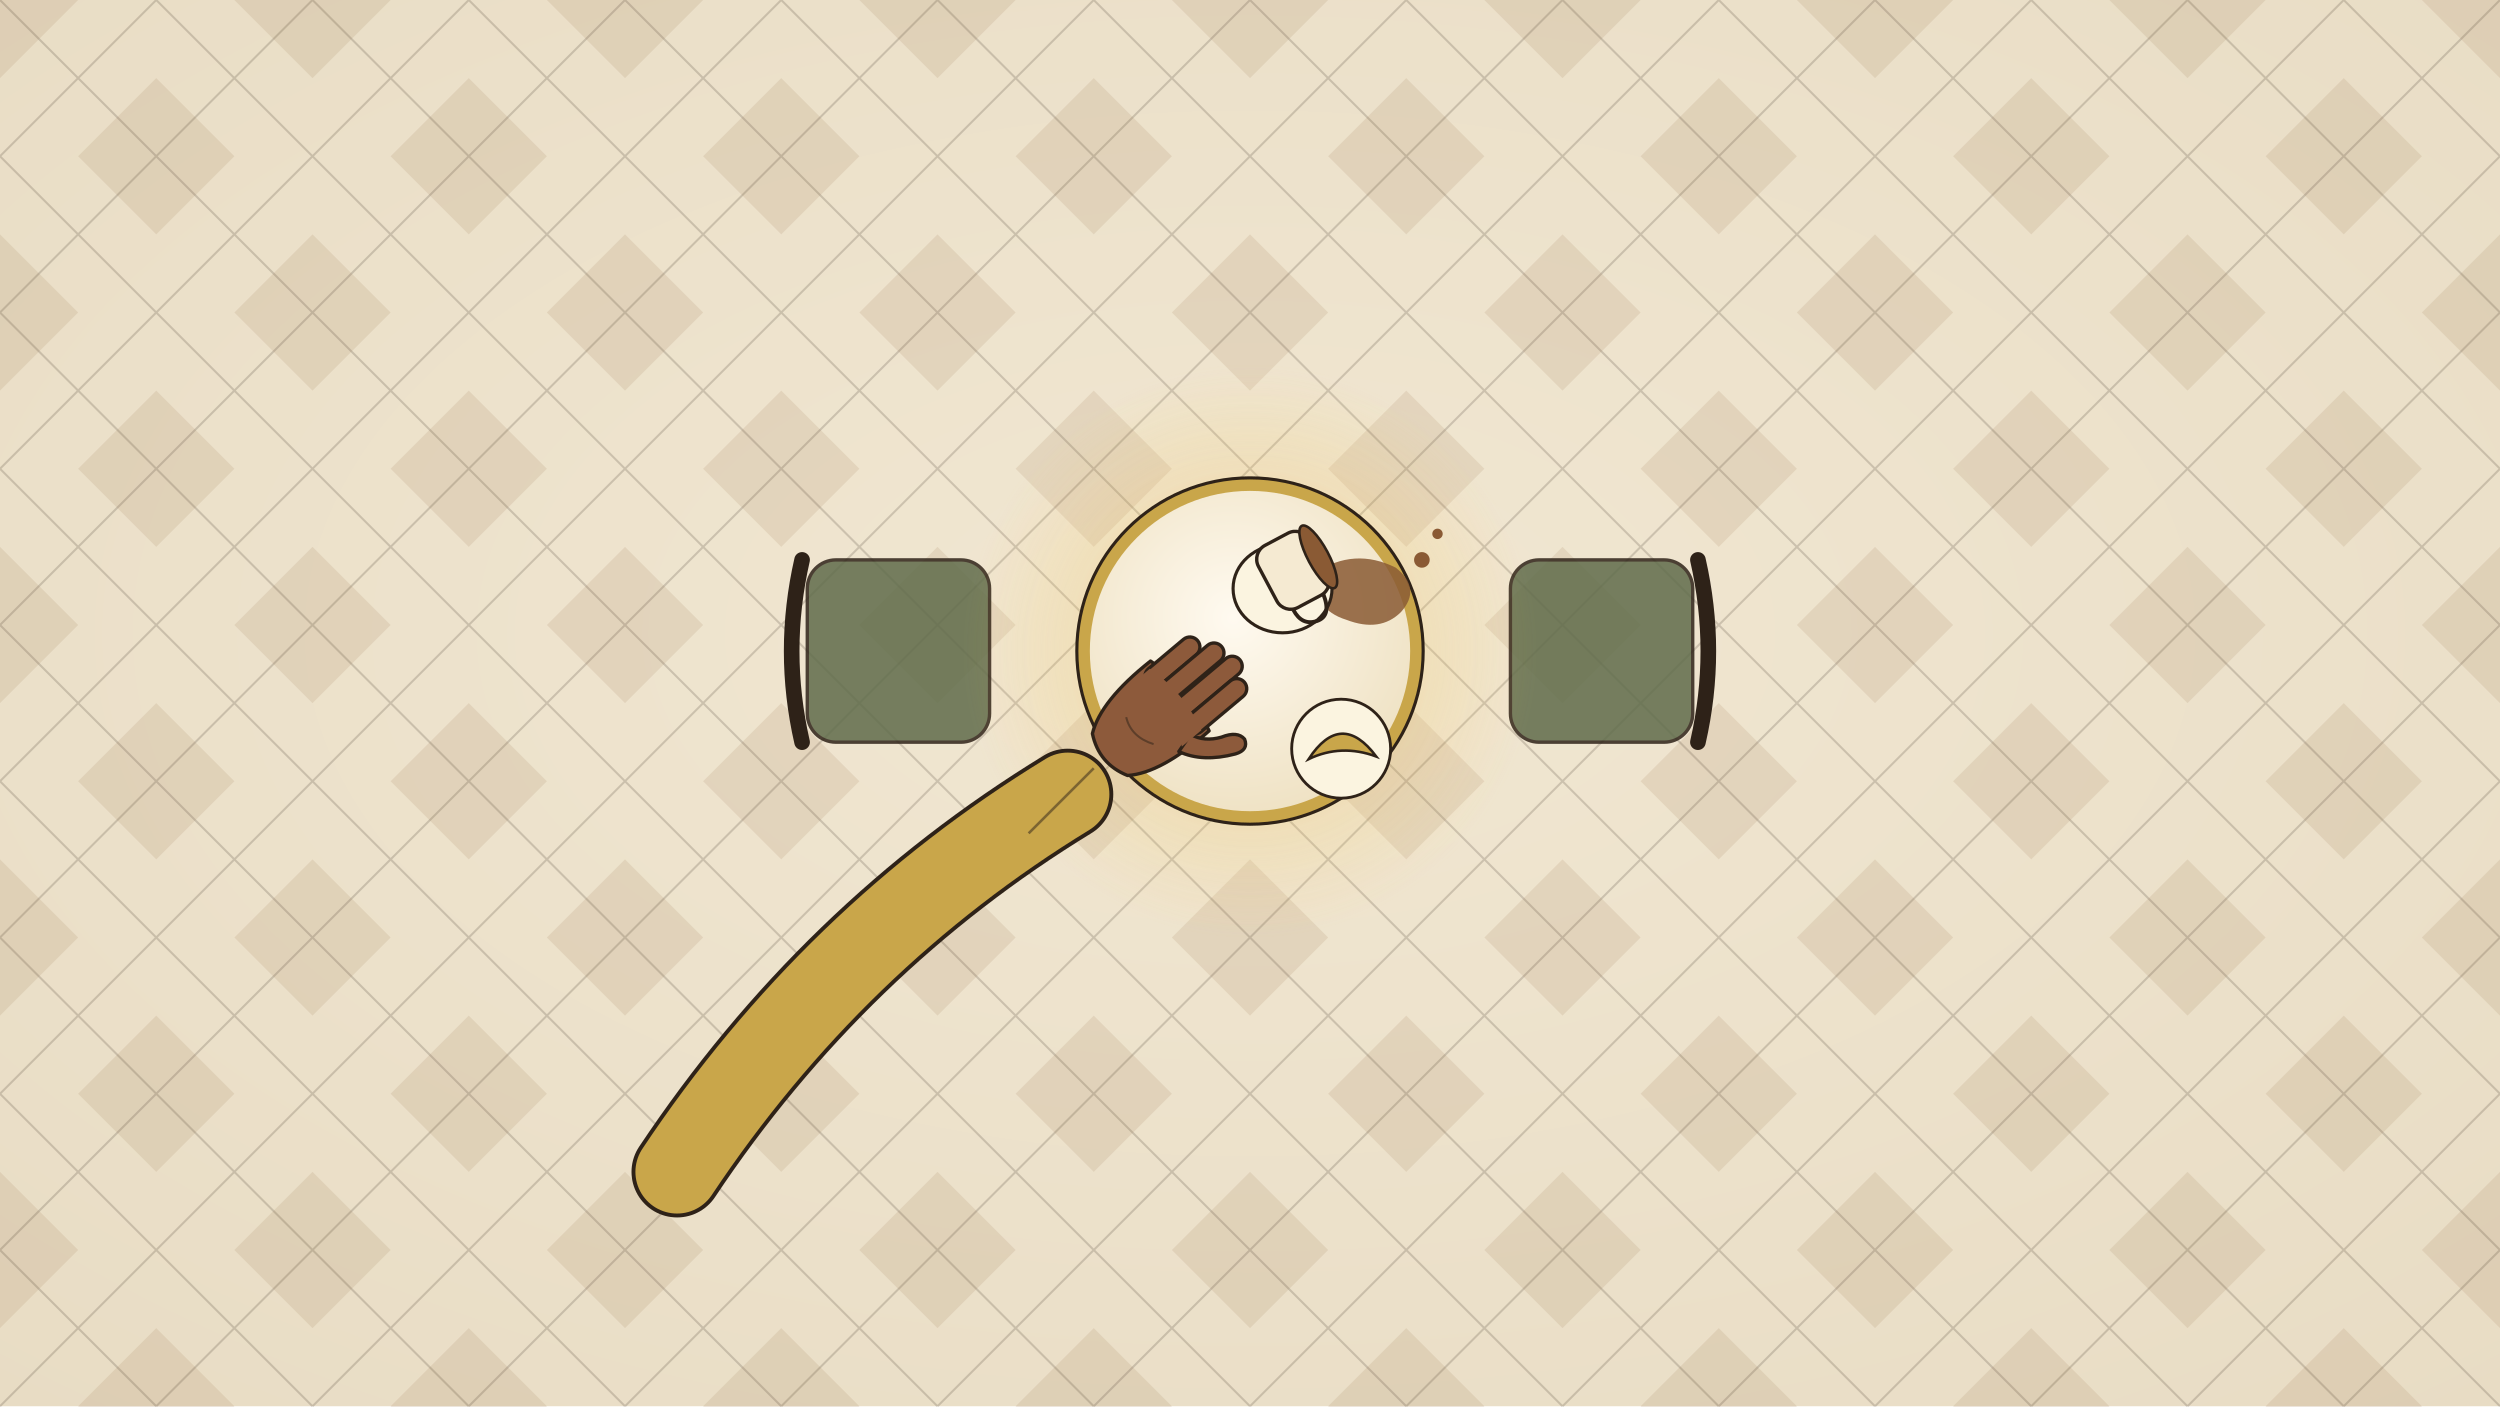
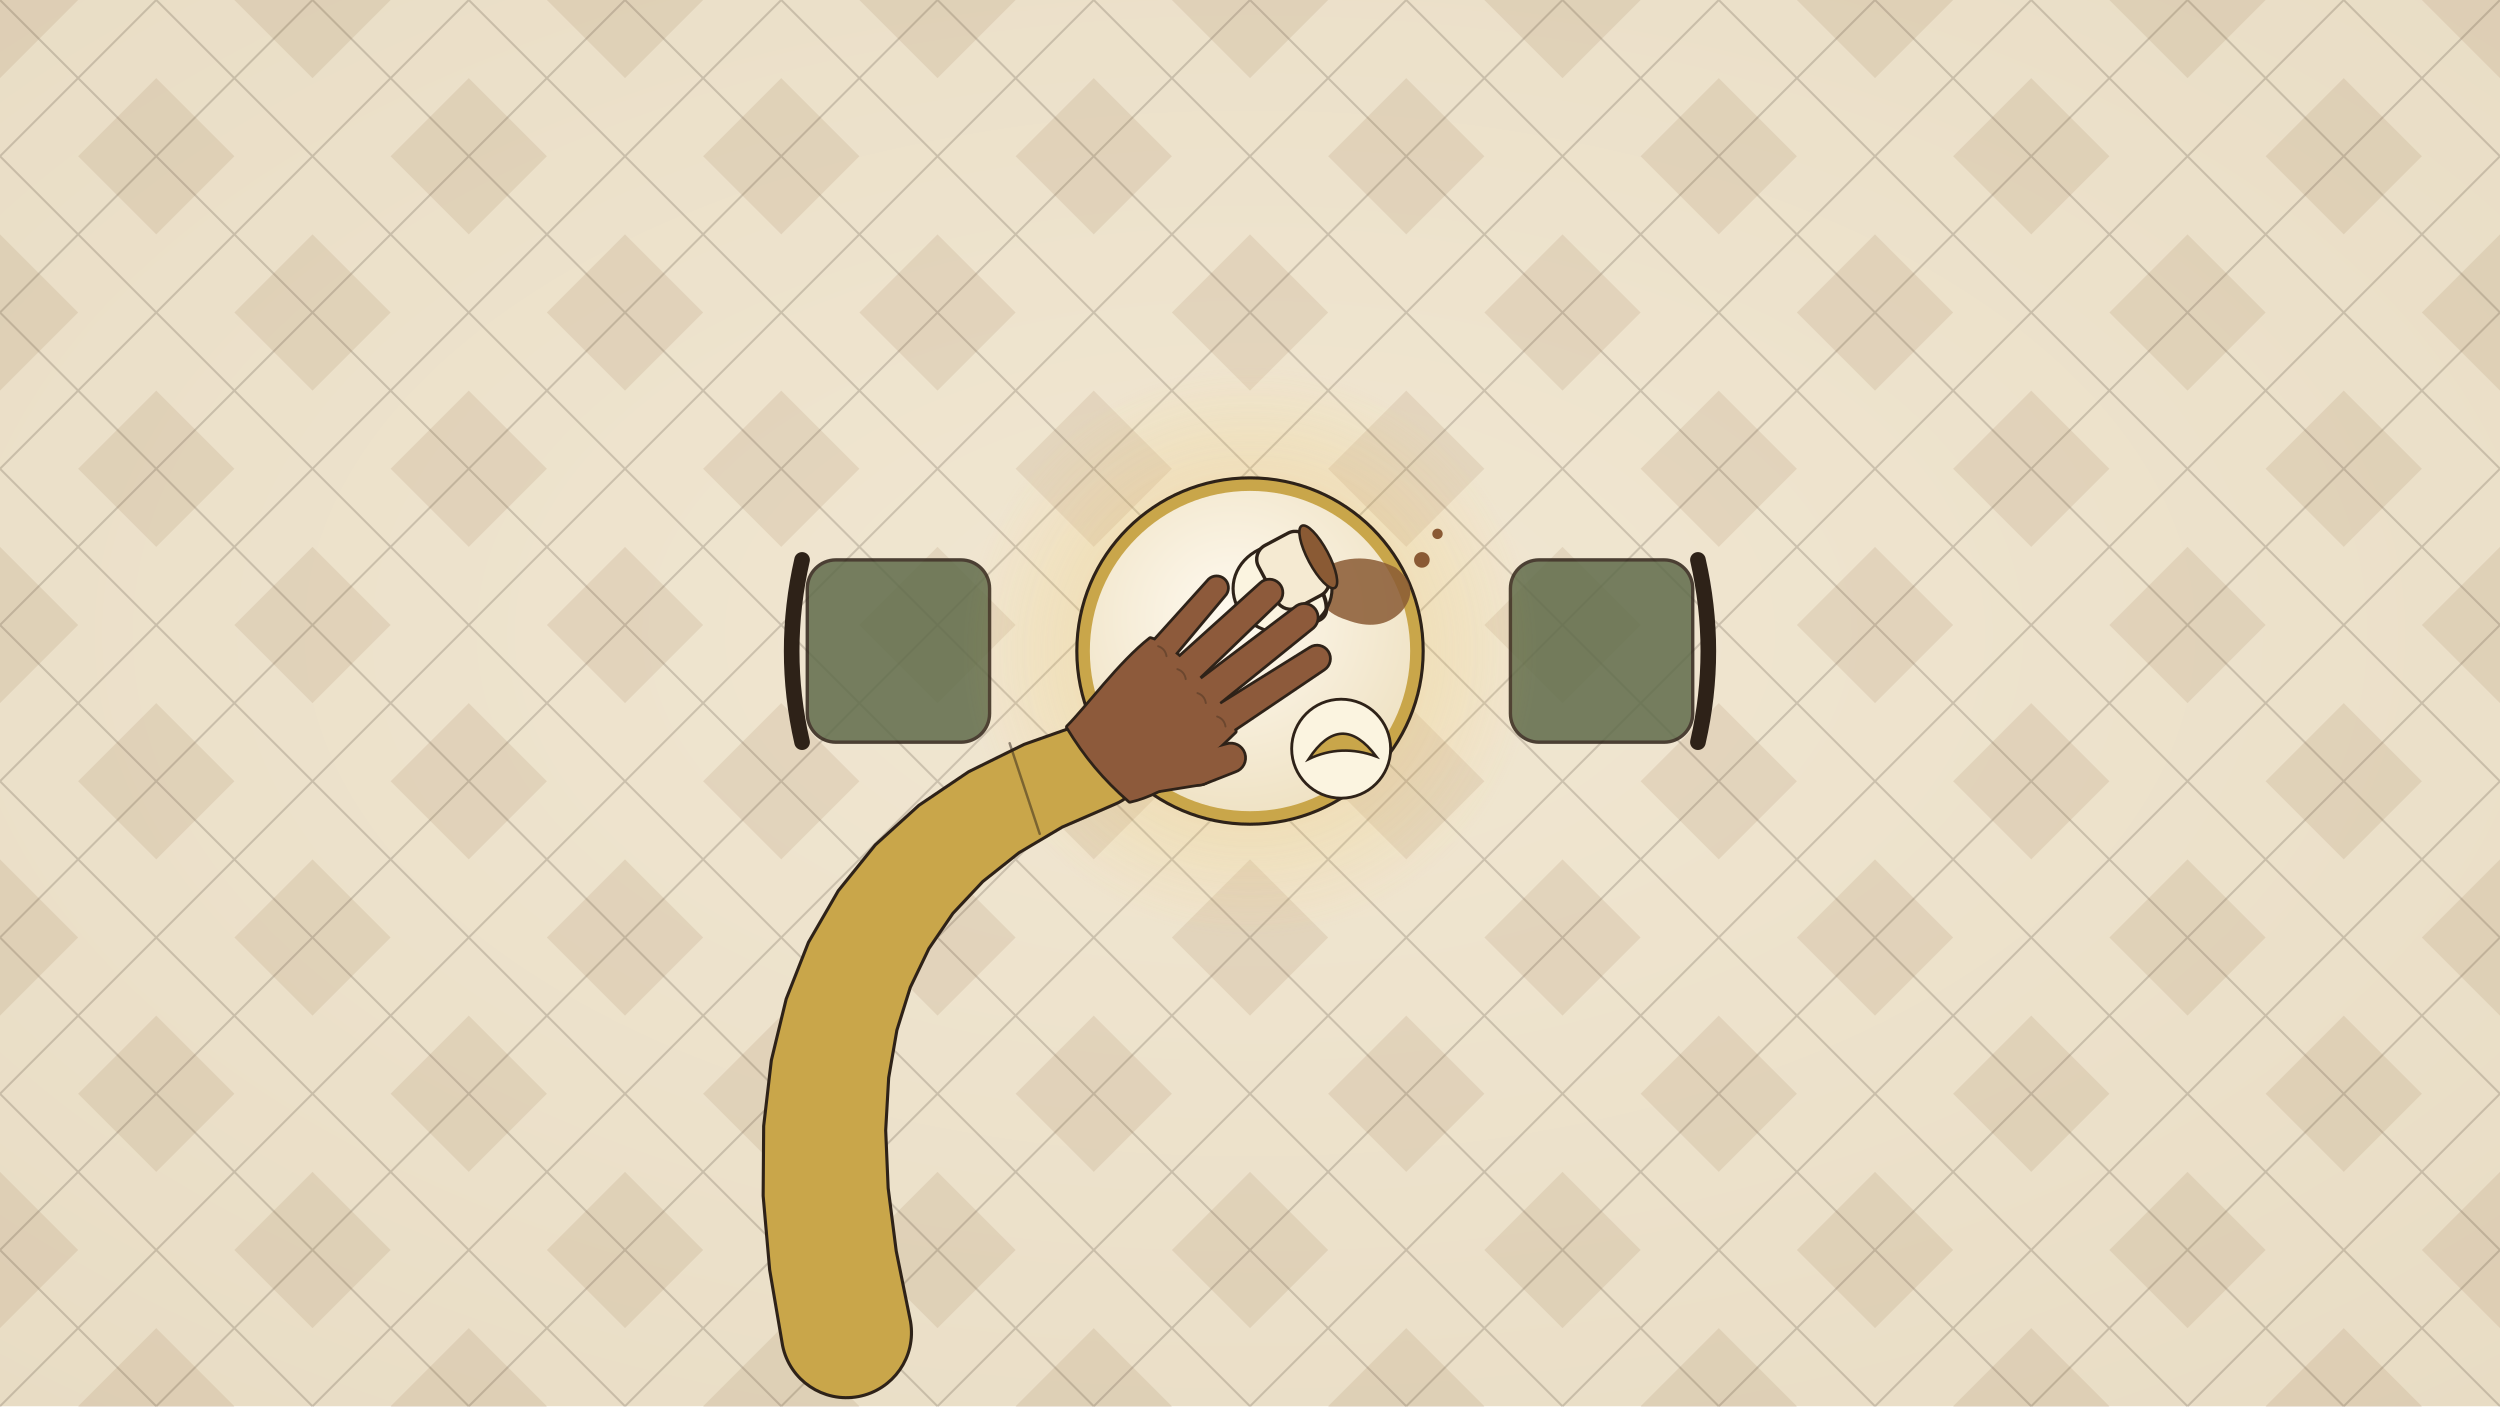
<svg xmlns="http://www.w3.org/2000/svg" viewBox="0 0 1920 1080" width="1920" height="1080">
  <defs>
    <radialGradient id="U038bg" cx="50%" cy="45%" r="75%">
      <stop offset="0" stop-color="#f1e7d2" />
      <stop offset="1" stop-color="#e8dcc4" />
    </radialGradient>
    <radialGradient id="U038gl" cx="50%" cy="50%" r="50%">
      <stop offset="0" stop-color="#f2c14e" stop-opacity="0.85" />
      <stop offset="0.45" stop-color="#f2c14e" stop-opacity="0.35" />
      <stop offset="1" stop-color="#f2c14e" stop-opacity="0" />
    </radialGradient>
    <radialGradient id="U038tab" cx="45%" cy="40%" r="60%">
      <stop offset="0" stop-color="#fffaf0" />
      <stop offset="1" stop-color="#efe2c4" />
    </radialGradient>
  </defs>
  <rect width="1920" height="1080" fill="url(#U038bg)" />
  <path d="M-1440 0 L-360 1080 M-1440 0 L-2520 1080 M-1320 0 L-240 1080 M-1320 0 L-2400 1080 M-1200 0 L-120 1080 M-1200 0 L-2280 1080 M-1080 0 L0 1080 M-1080 0 L-2160 1080 M-960 0 L120 1080 M-960 0 L-2040 1080 M-840 0 L240 1080 M-840 0 L-1920 1080 M-720 0 L360 1080 M-720 0 L-1800 1080 M-600 0 L480 1080 M-600 0 L-1680 1080 M-480 0 L600 1080 M-480 0 L-1560 1080 M-360 0 L720 1080 M-360 0 L-1440 1080 M-240 0 L840 1080 M-240 0 L-1320 1080 M-120 0 L960 1080 M-120 0 L-1200 1080 M0 0 L1080 1080 M0 0 L-1080 1080 M120 0 L1200 1080 M120 0 L-960 1080 M240 0 L1320 1080 M240 0 L-840 1080 M360 0 L1440 1080 M360 0 L-720 1080 M480 0 L1560 1080 M480 0 L-600 1080 M600 0 L1680 1080 M600 0 L-480 1080 M720 0 L1800 1080 M720 0 L-360 1080 M840 0 L1920 1080 M840 0 L-240 1080 M960 0 L2040 1080 M960 0 L-120 1080 M1080 0 L2160 1080 M1080 0 L0 1080 M1200 0 L2280 1080 M1200 0 L120 1080 M1320 0 L2400 1080 M1320 0 L240 1080 M1440 0 L2520 1080 M1440 0 L360 1080 M1560 0 L2640 1080 M1560 0 L480 1080 M1680 0 L2760 1080 M1680 0 L600 1080 M1800 0 L2880 1080 M1800 0 L720 1080 M1920 0 L3000 1080 M1920 0 L840 1080 M2040 0 L3120 1080 M2040 0 L960 1080 M2160 0 L3240 1080 M2160 0 L1080 1080 M2280 0 L3360 1080 M2280 0 L1200 1080 M2400 0 L3480 1080 M2400 0 L1320 1080 M2520 0 L3600 1080 M2520 0 L1440 1080 M2640 0 L3720 1080 M2640 0 L1560 1080 M2760 0 L3840 1080 M2760 0 L1680 1080 M2880 0 L3960 1080 M2880 0 L1800 1080 M3000 0 L4080 1080 M3000 0 L1920 1080 M3120 0 L4200 1080 M3120 0 L2040 1080 M3240 0 L4320 1080 M3240 0 L2160 1080 M3360 0 L4440 1080 M3360 0 L2280 1080 M3480 0 L4560 1080 M3480 0 L2400 1080" stroke="#2e2218" stroke-width="1.6" opacity="0.18" />
  <path d="M-240 -300 L-180 -240 L-240 -180 L-300 -240 Z M-240 -60 L-180 0 L-240 60 L-300 0 Z M-240 180 L-180 240 L-240 300 L-300 240 Z M-240 420 L-180 480 L-240 540 L-300 480 Z M-240 660 L-180 720 L-240 780 L-300 720 Z M-240 900 L-180 960 L-240 1020 L-300 960 Z M-240 1140 L-180 1200 L-240 1260 L-300 1200 Z M-120 -180 L-60 -120 L-120 -60 L-180 -120 Z M-120 60 L-60 120 L-120 180 L-180 120 Z M-120 300 L-60 360 L-120 420 L-180 360 Z M-120 540 L-60 600 L-120 660 L-180 600 Z M-120 780 L-60 840 L-120 900 L-180 840 Z M-120 1020 L-60 1080 L-120 1140 L-180 1080 Z M-120 1260 L-60 1320 L-120 1380 L-180 1320 Z M0 -300 L60 -240 L0 -180 L-60 -240 Z M0 -60 L60 0 L0 60 L-60 0 Z M0 180 L60 240 L0 300 L-60 240 Z M0 420 L60 480 L0 540 L-60 480 Z M0 660 L60 720 L0 780 L-60 720 Z M0 900 L60 960 L0 1020 L-60 960 Z M0 1140 L60 1200 L0 1260 L-60 1200 Z M120 -180 L180 -120 L120 -60 L60 -120 Z M120 60 L180 120 L120 180 L60 120 Z M120 300 L180 360 L120 420 L60 360 Z M120 540 L180 600 L120 660 L60 600 Z M120 780 L180 840 L120 900 L60 840 Z M120 1020 L180 1080 L120 1140 L60 1080 Z M120 1260 L180 1320 L120 1380 L60 1320 Z M240 -300 L300 -240 L240 -180 L180 -240 Z M240 -60 L300 0 L240 60 L180 0 Z M240 180 L300 240 L240 300 L180 240 Z M240 420 L300 480 L240 540 L180 480 Z M240 660 L300 720 L240 780 L180 720 Z M240 900 L300 960 L240 1020 L180 960 Z M240 1140 L300 1200 L240 1260 L180 1200 Z M360 -180 L420 -120 L360 -60 L300 -120 Z M360 60 L420 120 L360 180 L300 120 Z M360 300 L420 360 L360 420 L300 360 Z M360 540 L420 600 L360 660 L300 600 Z M360 780 L420 840 L360 900 L300 840 Z M360 1020 L420 1080 L360 1140 L300 1080 Z M360 1260 L420 1320 L360 1380 L300 1320 Z M480 -300 L540 -240 L480 -180 L420 -240 Z M480 -60 L540 0 L480 60 L420 0 Z M480 180 L540 240 L480 300 L420 240 Z M480 420 L540 480 L480 540 L420 480 Z M480 660 L540 720 L480 780 L420 720 Z M480 900 L540 960 L480 1020 L420 960 Z M480 1140 L540 1200 L480 1260 L420 1200 Z M600 -180 L660 -120 L600 -60 L540 -120 Z M600 60 L660 120 L600 180 L540 120 Z M600 300 L660 360 L600 420 L540 360 Z M600 540 L660 600 L600 660 L540 600 Z M600 780 L660 840 L600 900 L540 840 Z M600 1020 L660 1080 L600 1140 L540 1080 Z M600 1260 L660 1320 L600 1380 L540 1320 Z M720 -300 L780 -240 L720 -180 L660 -240 Z M720 -60 L780 0 L720 60 L660 0 Z M720 180 L780 240 L720 300 L660 240 Z M720 420 L780 480 L720 540 L660 480 Z M720 660 L780 720 L720 780 L660 720 Z M720 900 L780 960 L720 1020 L660 960 Z M720 1140 L780 1200 L720 1260 L660 1200 Z M840 -180 L900 -120 L840 -60 L780 -120 Z M840 60 L900 120 L840 180 L780 120 Z M840 300 L900 360 L840 420 L780 360 Z M840 540 L900 600 L840 660 L780 600 Z M840 780 L900 840 L840 900 L780 840 Z M840 1020 L900 1080 L840 1140 L780 1080 Z M840 1260 L900 1320 L840 1380 L780 1320 Z M960 -300 L1020 -240 L960 -180 L900 -240 Z M960 -60 L1020 0 L960 60 L900 0 Z M960 180 L1020 240 L960 300 L900 240 Z M960 420 L1020 480 L960 540 L900 480 Z M960 660 L1020 720 L960 780 L900 720 Z M960 900 L1020 960 L960 1020 L900 960 Z M960 1140 L1020 1200 L960 1260 L900 1200 Z M1080 -180 L1140 -120 L1080 -60 L1020 -120 Z M1080 60 L1140 120 L1080 180 L1020 120 Z M1080 300 L1140 360 L1080 420 L1020 360 Z M1080 540 L1140 600 L1080 660 L1020 600 Z M1080 780 L1140 840 L1080 900 L1020 840 Z M1080 1020 L1140 1080 L1080 1140 L1020 1080 Z M1080 1260 L1140 1320 L1080 1380 L1020 1320 Z M1200 -300 L1260 -240 L1200 -180 L1140 -240 Z M1200 -60 L1260 0 L1200 60 L1140 0 Z M1200 180 L1260 240 L1200 300 L1140 240 Z M1200 420 L1260 480 L1200 540 L1140 480 Z M1200 660 L1260 720 L1200 780 L1140 720 Z M1200 900 L1260 960 L1200 1020 L1140 960 Z M1200 1140 L1260 1200 L1200 1260 L1140 1200 Z M1320 -180 L1380 -120 L1320 -60 L1260 -120 Z M1320 60 L1380 120 L1320 180 L1260 120 Z M1320 300 L1380 360 L1320 420 L1260 360 Z M1320 540 L1380 600 L1320 660 L1260 600 Z M1320 780 L1380 840 L1320 900 L1260 840 Z M1320 1020 L1380 1080 L1320 1140 L1260 1080 Z M1320 1260 L1380 1320 L1320 1380 L1260 1320 Z M1440 -300 L1500 -240 L1440 -180 L1380 -240 Z M1440 -60 L1500 0 L1440 60 L1380 0 Z M1440 180 L1500 240 L1440 300 L1380 240 Z M1440 420 L1500 480 L1440 540 L1380 480 Z M1440 660 L1500 720 L1440 780 L1380 720 Z M1440 900 L1500 960 L1440 1020 L1380 960 Z M1440 1140 L1500 1200 L1440 1260 L1380 1200 Z M1560 -180 L1620 -120 L1560 -60 L1500 -120 Z M1560 60 L1620 120 L1560 180 L1500 120 Z M1560 300 L1620 360 L1560 420 L1500 360 Z M1560 540 L1620 600 L1560 660 L1500 600 Z M1560 780 L1620 840 L1560 900 L1500 840 Z M1560 1020 L1620 1080 L1560 1140 L1500 1080 Z M1560 1260 L1620 1320 L1560 1380 L1500 1320 Z M1680 -300 L1740 -240 L1680 -180 L1620 -240 Z M1680 -60 L1740 0 L1680 60 L1620 0 Z M1680 180 L1740 240 L1680 300 L1620 240 Z M1680 420 L1740 480 L1680 540 L1620 480 Z M1680 660 L1740 720 L1680 780 L1620 720 Z M1680 900 L1740 960 L1680 1020 L1620 960 Z M1680 1140 L1740 1200 L1680 1260 L1620 1200 Z M1800 -180 L1860 -120 L1800 -60 L1740 -120 Z M1800 60 L1860 120 L1800 180 L1740 120 Z M1800 300 L1860 360 L1800 420 L1740 360 Z M1800 540 L1860 600 L1800 660 L1740 600 Z M1800 780 L1860 840 L1800 900 L1740 840 Z M1800 1020 L1860 1080 L1800 1140 L1740 1080 Z M1800 1260 L1860 1320 L1800 1380 L1740 1320 Z M1920 -300 L1980 -240 L1920 -180 L1860 -240 Z M1920 -60 L1980 0 L1920 60 L1860 0 Z M1920 180 L1980 240 L1920 300 L1860 240 Z M1920 420 L1980 480 L1920 540 L1860 480 Z M1920 660 L1980 720 L1920 780 L1860 720 Z M1920 900 L1980 960 L1920 1020 L1860 960 Z M1920 1140 L1980 1200 L1920 1260 L1860 1200 Z M2040 -180 L2100 -120 L2040 -60 L1980 -120 Z M2040 60 L2100 120 L2040 180 L1980 120 Z M2040 300 L2100 360 L2040 420 L1980 360 Z M2040 540 L2100 600 L2040 660 L1980 600 Z M2040 780 L2100 840 L2040 900 L1980 840 Z M2040 1020 L2100 1080 L2040 1140 L1980 1080 Z M2040 1260 L2100 1320 L2040 1380 L1980 1320 Z M2160 -300 L2220 -240 L2160 -180 L2100 -240 Z M2160 -60 L2220 0 L2160 60 L2100 0 Z M2160 180 L2220 240 L2160 300 L2100 240 Z M2160 420 L2220 480 L2160 540 L2100 480 Z M2160 660 L2220 720 L2160 780 L2100 720 Z M2160 900 L2220 960 L2160 1020 L2100 960 Z M2160 1140 L2220 1200 L2160 1260 L2100 1200 Z M2280 -180 L2340 -120 L2280 -60 L2220 -120 Z M2280 60 L2340 120 L2280 180 L2220 120 Z M2280 300 L2340 360 L2280 420 L2220 360 Z M2280 540 L2340 600 L2280 660 L2220 600 Z M2280 780 L2340 840 L2280 900 L2220 840 Z M2280 1020 L2340 1080 L2280 1140 L2220 1080 Z M2280 1260 L2340 1320 L2280 1380 L2220 1320 Z" fill="#8a5a34" opacity="0.12" />
  <g transform="rotate(0 690 500)">
    <rect x="620" y="430" width="140" height="140" rx="22" fill="#5f6b4a" opacity="0.85" stroke="#2e2218" stroke-width="2.6" />
    <path d="M616 430 Q600 500 616 570" stroke="#2e2218" stroke-width="12" fill="none" stroke-linecap="round" />
  </g>
  <g transform="rotate(180 1230 500)">
    <rect x="1160" y="430" width="140" height="140" rx="22" fill="#5f6b4a" opacity="0.85" stroke="#2e2218" stroke-width="2.6" />
    <path d="M1156 430 Q1140 500 1156 570" stroke="#2e2218" stroke-width="12" fill="none" stroke-linecap="round" />
  </g>
  <g id="mv-glint-core">
    <circle cx="960" cy="500" r="220" fill="url(#U038gl)" opacity="0.7" />
  </g>
  <circle cx="960" cy="500" r="128" fill="url(#U038tab)" stroke="#c9a64a" stroke-width="10" />
  <circle cx="960" cy="500" r="133" fill="none" stroke="#2e2218" stroke-width="2.4" />
  <circle cx="1030" cy="575" r="38" fill="#fbf4e0" stroke="#2e2218" stroke-width="2.2" />
  <path d="M1005 583 Q1030 545 1057 581 Q1030 571 1005 583 Z" fill="#c9a64a" stroke="#2e2218" stroke-width="2" />
  <path d="M1010 440 Q1040 420 1072 436 Q1092 452 1076 470 Q1060 486 1034 476 Q1008 468 1010 440 Z" fill="#8a5a34" opacity="0.85" />
  <ellipse cx="985" cy="452" rx="38" ry="34" fill="#fbf4e0" stroke="#2e2218" stroke-width="2.4" />
  <g transform="rotate(62 985 440)">
    <rect x="960" y="410" width="54" height="44" rx="12" fill="#f5ead2" stroke="#2e2218" stroke-width="2.6" />
    <path d="M1014 420 q18 2 16 14 q-2 12 -16 12" stroke="#2e2218" stroke-width="3" fill="none" />
    <ellipse cx="987" cy="410" rx="27" ry="8" fill="#8a5a34" stroke="#2e2218" stroke-width="2" />
  </g>
  <g id="mv-cells-drops">
    <circle cx="1092" cy="430" r="6" fill="#8a5a34" />
    <circle cx="1104" cy="410" r="4" fill="#8a5a34" />
  </g>
-   <path d="M520 900 Q640 720 820 610" stroke="#2e2218" stroke-width="70" stroke-linecap="round" fill="none" />
-   <path d="M520 900 Q640 720 820 610" stroke="#c9a64a" stroke-width="64" stroke-linecap="round" fill="none" />
  <path d="M790 640 L840 590" stroke="#2e2218" stroke-width="2" opacity="0.5" />
-   <g id="mv-hand-lefty">
-     <g transform="translate(890 548) rotate(50) scale(0.7)">
-       <path d="M-50 -30 Q-52 40 -30 70 Q0 86 30 70 Q52 40 50 -30 Q0 -44 -50 -30 Z" fill="#8d5a3b" stroke="#2e2218" stroke-width="3.71" stroke-linejoin="round" />
-       <rect x="-45" y="-84" width="22" height="72" rx="11" fill="#8d5a3b" stroke="#2e2218" stroke-width="3.71" />
-       <rect x="-23" y="-100" width="22" height="88" rx="11" fill="#8d5a3b" stroke="#2e2218" stroke-width="3.71" />
-       <rect x="1" y="-106" width="22" height="94" rx="11" fill="#8d5a3b" stroke="#2e2218" stroke-width="3.71" />
-       <rect x="23" y="-94" width="22" height="82" rx="11" fill="#8d5a3b" stroke="#2e2218" stroke-width="3.71" />
-       <path d="M46 10 Q72 -2 88 -36 Q94 -50 82 -54 Q70 -54 64 -36 Q56 -18 40 -12 Z" fill="#8d5a3b" stroke="#2e2218" stroke-width="3.71" stroke-linejoin="round" />
-       <path d="M-44 -24 Q0 -36 44 -24 L44 4 L40 2 L-44 4 Z" fill="#8d5a3b" />
-       <path d="M-20 30 Q0 40 22 26" fill="none" stroke="#2e2218" stroke-width="2.29" opacity="0.5" />
+   <g>
+     <g class="mv mv-limb-lefty-1" data-pivot="650.1 1024.1" data-amp="1">
+       <path d="M699.3,1015.0 L688.3,960.8 L682.1,912.4 L680.2,868.1 L682.5,827.7 L688.8,791.2 L699.1,758.3 L713.4,728.5 L731.8,701.5 L754.8,677.0 L782.6,654.9 L815.8,635.2 L856.1,617.7 A33.3,33.3 0 0 0 831.7,555.7 L786.5,571.7 L743.9,592.7 L705.7,618.5 L672.2,648.9 L643.8,684.1 L620.9,723.7 L603.8,767.2 L592.4,814.3 L586.5,864.8 L586.1,918.4 L591.1,975.2 L601.0,1033.3 A50.0,50.0 0 0 0 699.3,1015.0Z" fill="#c9a64a" stroke="#2e2218" stroke-width="2.40" stroke-linejoin="round" />
+       <path d="M798.5,640.4 L775.4,570.8" stroke="#2e2218" stroke-width="1.92" stroke-linecap="round" opacity=".5" />
+       <g transform="translate(843.9 586.7) rotate(50.00) scale(100.000)">
+         <g fill="#2e2218" stroke="#2e2218" stroke-width="0.043" stroke-linejoin="round">
+           <path d="M-0.37,0 C-0.111,0.04 0.111,0.04 0.37,0 C0.5,-0.25 0.51,-0.62 0.48,-0.96 C0.288,-1.05 -0.288,-1.05 -0.48,-0.92 C-0.49,-0.62 -0.39,-0.22 -0.37,0 Z" />
+           <path d="M0.462,-0.957 L0.549,-1.792 A0.092,0.092 0 0 0 0.366,-1.815 L0.248,-0.983 A0.107,0.107 0 0 0 0.462,-0.957 Z" />
+           <path d="M0.232,-0.996 L0.249,-1.936 A0.097,0.097 0 0 0 0.056,-1.943 L0.008,-1.004 A0.113,0.113 0 0 0 0.232,-0.996 Z" />
+           <path d="M-0.013,-0.986 L-0.073,-1.854 A0.092,0.092 0 0 0 -0.258,-1.844 L-0.227,-0.974 A0.107,0.107 0 0 0 -0.013,-0.986 Z" />
+           <path d="M-0.259,-0.914 L-0.378,-1.584 A0.08,0.08 0 0 0 -0.535,-1.559 L-0.441,-0.885 A0.092,0.092 0 0 0 -0.259,-0.914 Z" />
+           <path d="M0.452,-0.225 L0.616,-0.5 A0.117,0.117 0 0 0 0.421,-0.631 L0.228,-0.376 A0.135,0.135 0 0 0 0.452,-0.225 Z" />
+           <path d="M0.628,-0.521 L0.711,-0.768 A0.102,0.102 0 0 0 0.521,-0.845 L0.41,-0.609 A0.117,0.117 0 0 0 0.628,-0.521 Z" />
+         </g>
+         <g fill="#8d5a3b" stroke="none">
+           <path d="M-0.37,0 C-0.111,0.04 0.111,0.04 0.37,0 C0.5,-0.25 0.51,-0.62 0.48,-0.96 C0.288,-1.05 -0.288,-1.05 -0.48,-0.92 C-0.49,-0.62 -0.39,-0.22 -0.37,0 Z" />
+           <path d="M0.462,-0.957 L0.549,-1.792 A0.092,0.092 0 0 0 0.366,-1.815 L0.248,-0.983 A0.107,0.107 0 0 0 0.462,-0.957 Z" />
+           <path d="M0.232,-0.996 L0.249,-1.936 A0.097,0.097 0 0 0 0.056,-1.943 L0.008,-1.004 A0.113,0.113 0 0 0 0.232,-0.996 Z" />
+           <path d="M-0.013,-0.986 L-0.073,-1.854 A0.092,0.092 0 0 0 -0.258,-1.844 L-0.227,-0.974 A0.107,0.107 0 0 0 -0.013,-0.986 Z" />
+           <path d="M-0.259,-0.914 L-0.378,-1.584 A0.08,0.08 0 0 0 -0.535,-1.559 L-0.441,-0.885 A0.092,0.092 0 0 0 -0.259,-0.914 Z" />
+           <path d="M0.452,-0.225 L0.616,-0.5 A0.117,0.117 0 0 0 0.421,-0.631 L0.228,-0.376 A0.135,0.135 0 0 0 0.452,-0.225 Z" />
+           <path d="M0.628,-0.521 L0.711,-0.768 A0.102,0.102 0 0 0 0.521,-0.845 L0.41,-0.609 A0.117,0.117 0 0 0 0.628,-0.521 Z" />
+         </g>
+         <g fill="none" stroke="#2e2218" stroke-width="0.015" stroke-linecap="round" opacity=".35">
+           <path d="M0.305,-0.93 q0.05,-0.03 0.1,0" />
+           <path d="M0.07,-0.93 q0.05,-0.03 0.1,0" />
+           <path d="M-0.17,-0.93 q0.05,-0.03 0.1,0" />
+           <path d="M-0.4,-0.93 q0.05,-0.03 0.1,0" />
+         </g>
+       </g>
    </g>
  </g>
</svg>
